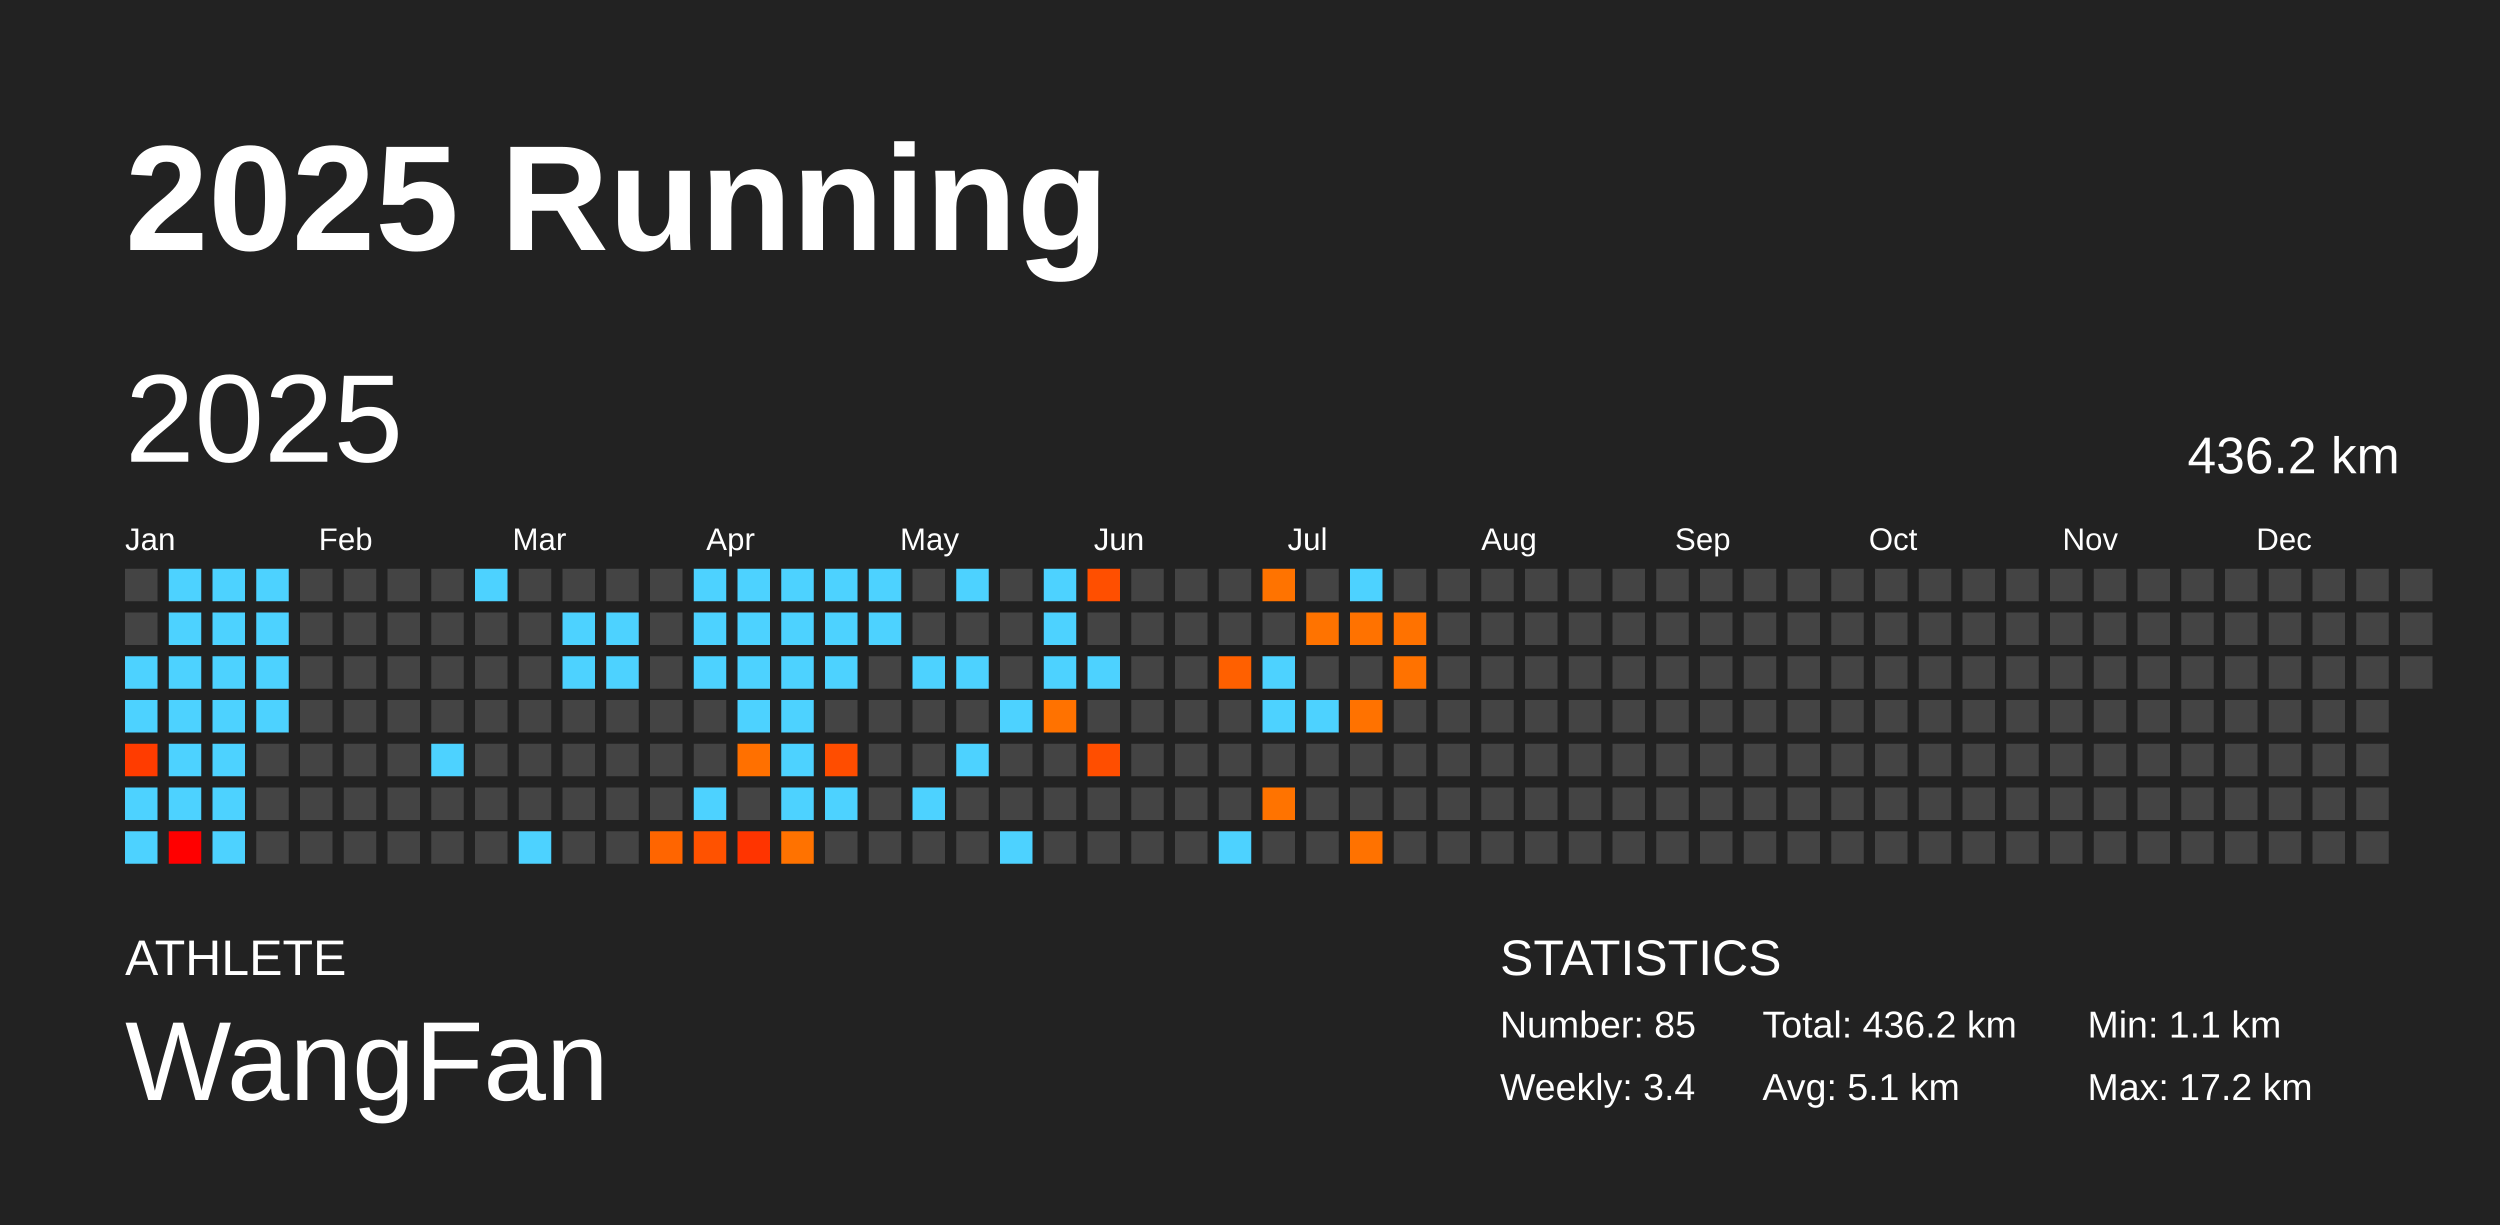
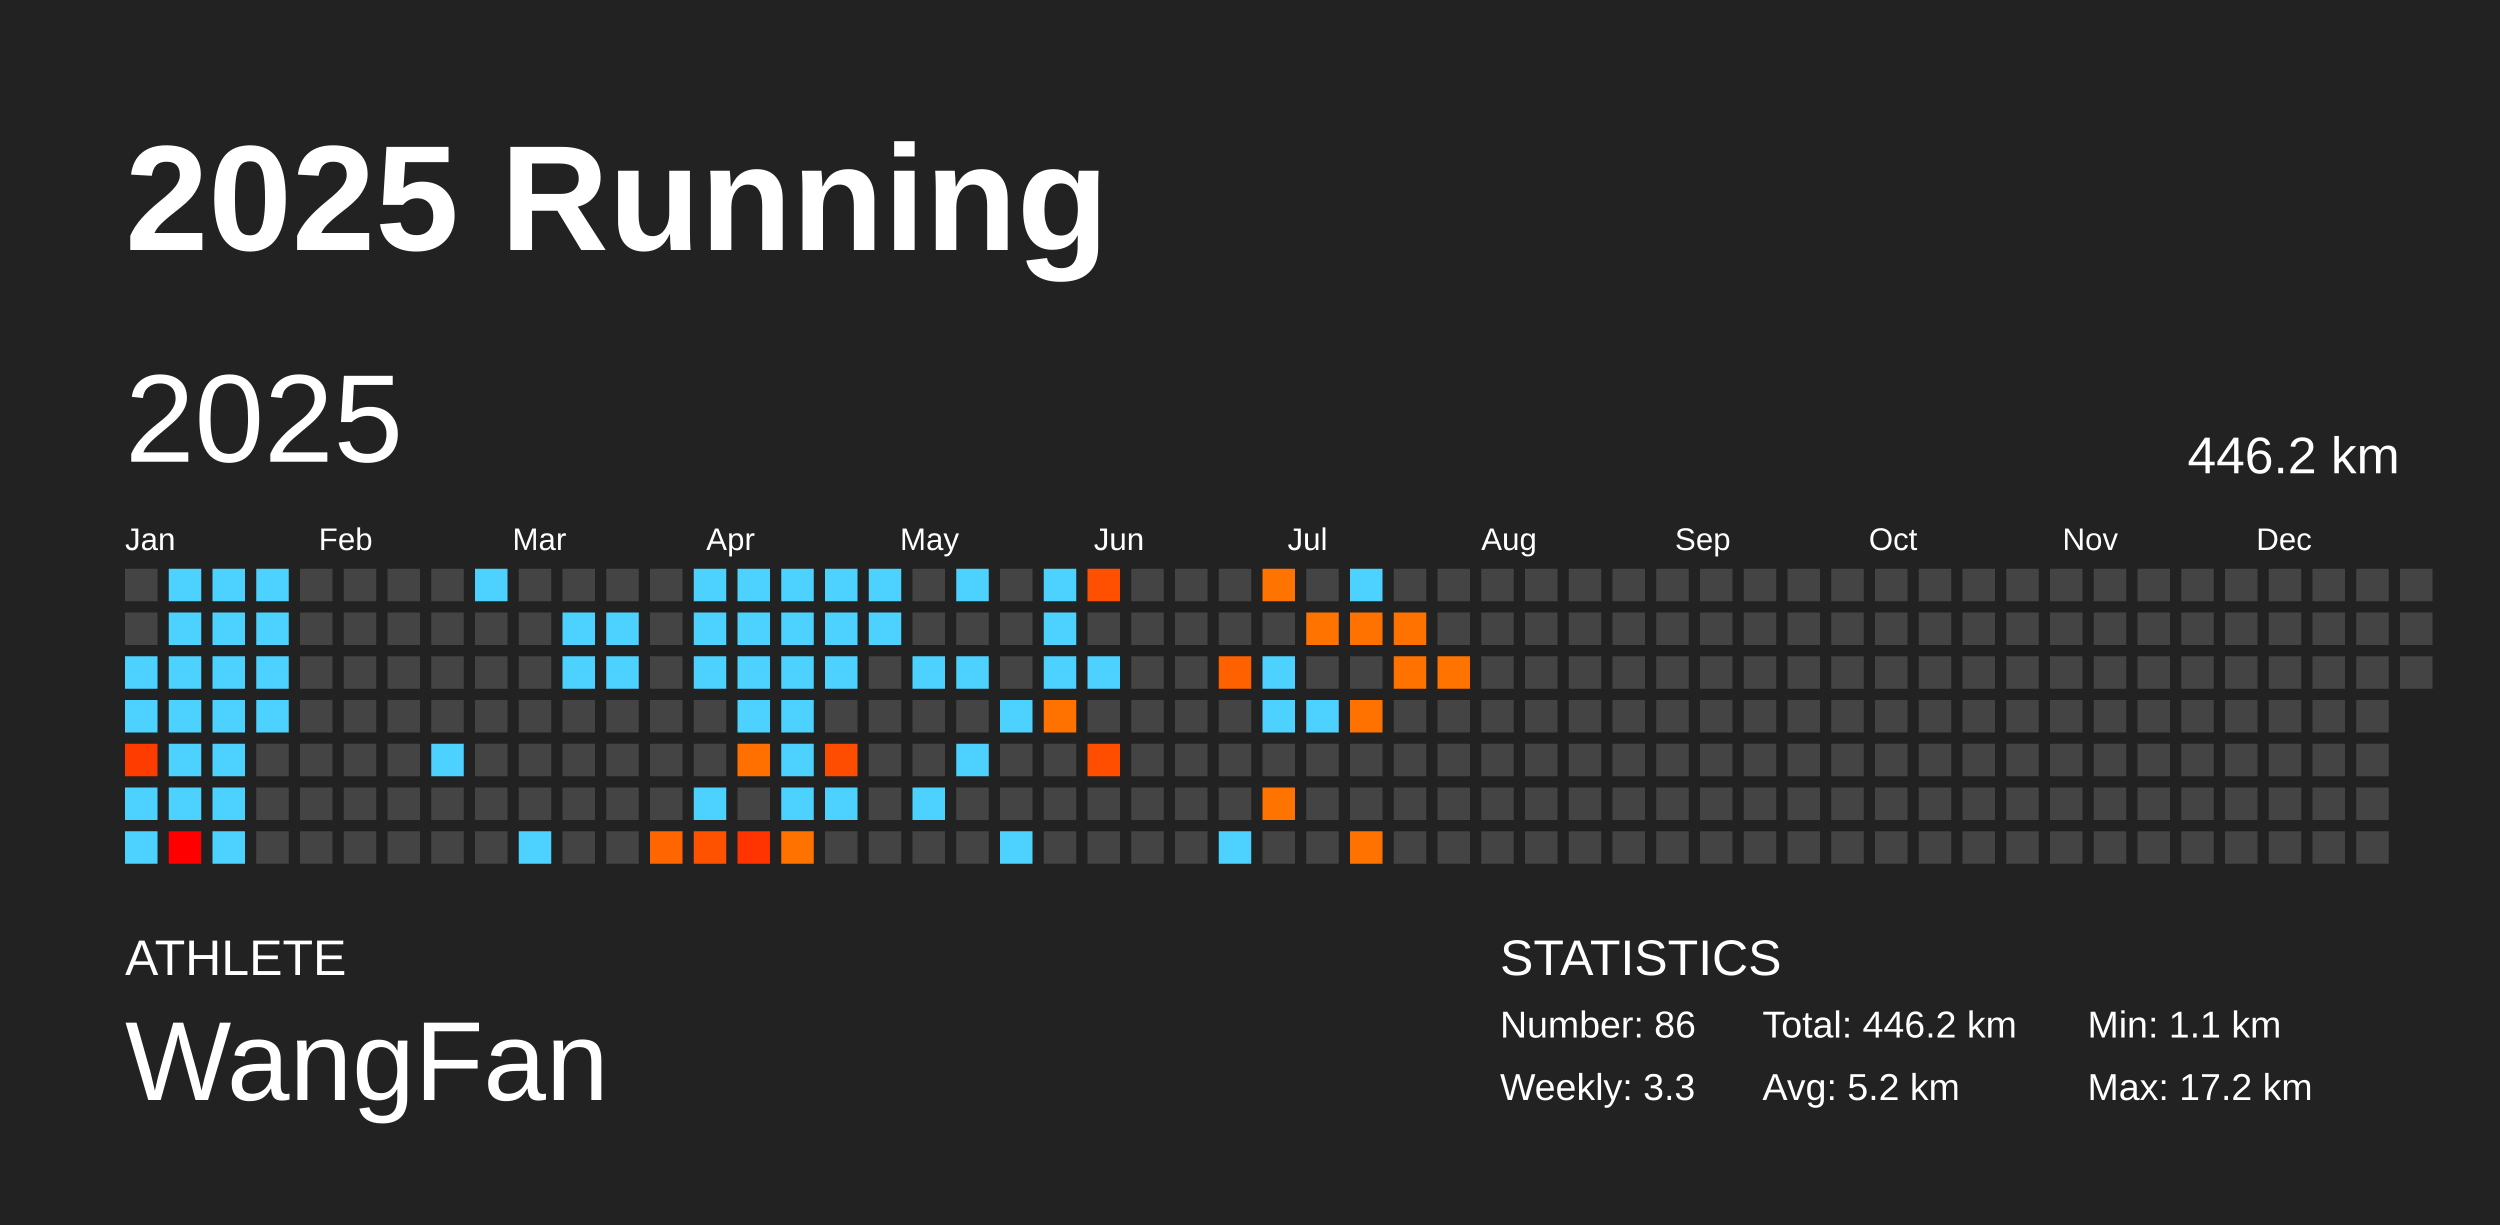
<svg xmlns="http://www.w3.org/2000/svg" baseProfile="full" height="98mm" version="1.1" viewBox="0,0,200,98" width="200mm">
  <defs />
  <rect fill="#222222" height="98" width="200" x="0" y="0" />
  <text fill="#FFFFFF" style="font-size:12px; font-family:Arial; font-weight:bold;" x="10" y="20">2025 Running</text>
  <text fill="#FFFFFF" style="font-size:4px; font-family:Arial" x="10" y="78">ATHLETE</text>
  <text fill="#FFFFFF" style="font-size:9px; font-family:Arial" x="10" y="88">WangFan</text>
  <text fill="#FFFFFF" style="font-size:4px; font-family:Arial" x="120" y="78">STATISTICS</text>
-   <text fill="#FFFFFF" style="font-size:3px; font-family:Arial" x="120" y="83">Number: 85</text>
-   <text fill="#FFFFFF" style="font-size:3px; font-family:Arial" x="120" y="88">Weekly: 3.4</text>
-   <text fill="#FFFFFF" style="font-size:3px; font-family:Arial" x="141" y="83">Total: 436.2 km</text>
-   <text fill="#FFFFFF" style="font-size:3px; font-family:Arial" x="141" y="88">Avg: 5.1 km</text>
+   <text fill="#FFFFFF" style="font-size:3px; font-family:Arial" x="120" y="83">Number: 86</text>
+   <text fill="#FFFFFF" style="font-size:3px; font-family:Arial" x="120" y="88">Weekly: 3.3</text>
+   <text fill="#FFFFFF" style="font-size:3px; font-family:Arial" x="141" y="83">Total: 446.2 km</text>
+   <text fill="#FFFFFF" style="font-size:3px; font-family:Arial" x="141" y="88">Avg: 5.2 km</text>
  <text fill="#FFFFFF" style="font-size:3px; font-family:Arial" x="167" y="83">Min: 1.1 km</text>
  <text fill="#FFFFFF" style="font-size:3px; font-family:Arial" x="167" y="88">Max: 17.2 km</text>
  <text dominant-baseline="hanging" fill="#FFFFFF" style="font-size:10.0px; font-family:Arial;" x="10" y="30">2025</text>
-   <text dominant-baseline="hanging" fill="#FFFFFF" style="font-size:4.125px; font-family:Arial;" x="175" y="35">436.2 km</text>
+   <text dominant-baseline="hanging" fill="#FFFFFF" style="font-size:4.125px; font-family:Arial;" x="175" y="35">446.2 km</text>
  <text fill="#FFFFFF" style="font-size:2.5px; font-family:Arial" x="10.0" y="44">Jan</text>
  <text fill="#FFFFFF" style="font-size:2.5px; font-family:Arial" x="25.5" y="44">Feb</text>
  <text fill="#FFFFFF" style="font-size:2.5px; font-family:Arial" x="41.0" y="44">Mar</text>
  <text fill="#FFFFFF" style="font-size:2.5px; font-family:Arial" x="56.5" y="44">Apr</text>
  <text fill="#FFFFFF" style="font-size:2.5px; font-family:Arial" x="72.0" y="44">May</text>
  <text fill="#FFFFFF" style="font-size:2.5px; font-family:Arial" x="87.5" y="44">Jun</text>
  <text fill="#FFFFFF" style="font-size:2.5px; font-family:Arial" x="103.0" y="44">Jul</text>
  <text fill="#FFFFFF" style="font-size:2.5px; font-family:Arial" x="118.5" y="44">Aug</text>
  <text fill="#FFFFFF" style="font-size:2.5px; font-family:Arial" x="134.0" y="44">Sep</text>
  <text fill="#FFFFFF" style="font-size:2.5px; font-family:Arial" x="149.5" y="44">Oct</text>
  <text fill="#FFFFFF" style="font-size:2.5px; font-family:Arial" x="165.0" y="44">Nov</text>
  <text fill="#FFFFFF" style="font-size:2.5px; font-family:Arial" x="180.5" y="44">Dec</text>
  <rect fill="#444444" height="2.6" width="2.6" x="10.0" y="45.5" />
  <rect fill="#444444" height="2.6" width="2.6" x="10.0" y="49.0" />
  <rect fill="#4dd2ff" height="2.6" width="2.6" x="10.0" y="52.5" />
  <rect fill="#4dd2ff" height="2.6" width="2.6" x="10.0" y="56.0" />
  <rect fill="#ff3c00" height="2.6" width="2.6" x="10.0" y="59.5" />
  <rect fill="#4dd2ff" height="2.6" width="2.6" x="10.0" y="63.0" />
  <rect fill="#4dd2ff" height="2.6" width="2.6" x="10.0" y="66.5" />
  <rect fill="#4dd2ff" height="2.6" width="2.6" x="13.5" y="45.5" />
  <rect fill="#4dd2ff" height="2.6" width="2.6" x="13.5" y="49.0" />
  <rect fill="#4dd2ff" height="2.6" width="2.6" x="13.5" y="52.5" />
  <rect fill="#4dd2ff" height="2.6" width="2.6" x="13.5" y="56.0" />
  <rect fill="#4dd2ff" height="2.6" width="2.6" x="13.5" y="59.5" />
  <rect fill="#4dd2ff" height="2.6" width="2.6" x="13.5" y="63.0" />
  <rect fill="#ff0000" height="2.6" width="2.6" x="13.5" y="66.5" />
  <rect fill="#4dd2ff" height="2.6" width="2.6" x="17.0" y="45.5" />
  <rect fill="#4dd2ff" height="2.6" width="2.6" x="17.0" y="49.0" />
  <rect fill="#4dd2ff" height="2.6" width="2.6" x="17.0" y="52.5" />
  <rect fill="#4dd2ff" height="2.6" width="2.6" x="17.0" y="56.0" />
  <rect fill="#4dd2ff" height="2.6" width="2.6" x="17.0" y="59.5" />
  <rect fill="#4dd2ff" height="2.6" width="2.6" x="17.0" y="63.0" />
  <rect fill="#4dd2ff" height="2.6" width="2.6" x="17.0" y="66.5" />
  <rect fill="#4dd2ff" height="2.6" width="2.6" x="20.5" y="45.5" />
  <rect fill="#4dd2ff" height="2.6" width="2.6" x="20.5" y="49.0" />
  <rect fill="#4dd2ff" height="2.6" width="2.6" x="20.5" y="52.5" />
  <rect fill="#4dd2ff" height="2.6" width="2.6" x="20.5" y="56.0" />
  <rect fill="#444444" height="2.6" width="2.6" x="20.5" y="59.5" />
  <rect fill="#444444" height="2.6" width="2.6" x="20.5" y="63.0" />
  <rect fill="#444444" height="2.6" width="2.6" x="20.5" y="66.5" />
  <rect fill="#444444" height="2.6" width="2.6" x="24.0" y="45.5" />
  <rect fill="#444444" height="2.6" width="2.6" x="24.0" y="49.0" />
  <rect fill="#444444" height="2.6" width="2.6" x="24.0" y="52.5" />
  <rect fill="#444444" height="2.6" width="2.6" x="24.0" y="56.0" />
  <rect fill="#444444" height="2.6" width="2.6" x="24.0" y="59.5" />
  <rect fill="#444444" height="2.6" width="2.6" x="24.0" y="63.0" />
  <rect fill="#444444" height="2.6" width="2.6" x="24.0" y="66.5" />
  <rect fill="#444444" height="2.6" width="2.6" x="27.5" y="45.5" />
  <rect fill="#444444" height="2.6" width="2.6" x="27.5" y="49.0" />
  <rect fill="#444444" height="2.6" width="2.6" x="27.5" y="52.5" />
  <rect fill="#444444" height="2.6" width="2.6" x="27.5" y="56.0" />
  <rect fill="#444444" height="2.6" width="2.6" x="27.5" y="59.5" />
  <rect fill="#444444" height="2.6" width="2.6" x="27.5" y="63.0" />
  <rect fill="#444444" height="2.6" width="2.6" x="27.5" y="66.5" />
  <rect fill="#444444" height="2.6" width="2.6" x="31.0" y="45.5" />
  <rect fill="#444444" height="2.6" width="2.6" x="31.0" y="49.0" />
  <rect fill="#444444" height="2.6" width="2.6" x="31.0" y="52.5" />
  <rect fill="#444444" height="2.6" width="2.6" x="31.0" y="56.0" />
  <rect fill="#444444" height="2.6" width="2.6" x="31.0" y="59.5" />
  <rect fill="#444444" height="2.6" width="2.6" x="31.0" y="63.0" />
  <rect fill="#444444" height="2.6" width="2.6" x="31.0" y="66.5" />
  <rect fill="#444444" height="2.6" width="2.6" x="34.5" y="45.5" />
  <rect fill="#444444" height="2.6" width="2.6" x="34.5" y="49.0" />
  <rect fill="#444444" height="2.6" width="2.6" x="34.5" y="52.5" />
  <rect fill="#444444" height="2.6" width="2.6" x="34.5" y="56.0" />
  <rect fill="#4dd2ff" height="2.6" width="2.6" x="34.5" y="59.5" />
  <rect fill="#444444" height="2.6" width="2.6" x="34.5" y="63.0" />
  <rect fill="#444444" height="2.6" width="2.6" x="34.5" y="66.5" />
  <rect fill="#4dd2ff" height="2.6" width="2.6" x="38.0" y="45.5" />
  <rect fill="#444444" height="2.6" width="2.6" x="38.0" y="49.0" />
  <rect fill="#444444" height="2.6" width="2.6" x="38.0" y="52.5" />
  <rect fill="#444444" height="2.6" width="2.6" x="38.0" y="56.0" />
  <rect fill="#444444" height="2.6" width="2.6" x="38.0" y="59.5" />
  <rect fill="#444444" height="2.6" width="2.6" x="38.0" y="63.0" />
  <rect fill="#444444" height="2.6" width="2.6" x="38.0" y="66.5" />
  <rect fill="#444444" height="2.6" width="2.6" x="41.5" y="45.5" />
  <rect fill="#444444" height="2.6" width="2.6" x="41.5" y="49.0" />
  <rect fill="#444444" height="2.6" width="2.6" x="41.5" y="52.5" />
  <rect fill="#444444" height="2.6" width="2.6" x="41.5" y="56.0" />
  <rect fill="#444444" height="2.6" width="2.6" x="41.5" y="59.5" />
  <rect fill="#444444" height="2.6" width="2.6" x="41.5" y="63.0" />
  <rect fill="#4dd2ff" height="2.6" width="2.6" x="41.5" y="66.5" />
  <rect fill="#444444" height="2.6" width="2.6" x="45.0" y="45.5" />
  <rect fill="#4dd2ff" height="2.6" width="2.6" x="45.0" y="49.0" />
  <rect fill="#4dd2ff" height="2.6" width="2.6" x="45.0" y="52.5" />
  <rect fill="#444444" height="2.6" width="2.6" x="45.0" y="56.0" />
  <rect fill="#444444" height="2.6" width="2.6" x="45.0" y="59.5" />
  <rect fill="#444444" height="2.6" width="2.6" x="45.0" y="63.0" />
  <rect fill="#444444" height="2.6" width="2.6" x="45.0" y="66.5" />
  <rect fill="#444444" height="2.6" width="2.6" x="48.5" y="45.5" />
  <rect fill="#4dd2ff" height="2.6" width="2.6" x="48.5" y="49.0" />
  <rect fill="#4dd2ff" height="2.6" width="2.6" x="48.5" y="52.5" />
  <rect fill="#444444" height="2.6" width="2.6" x="48.5" y="56.0" />
  <rect fill="#444444" height="2.6" width="2.6" x="48.5" y="59.5" />
  <rect fill="#444444" height="2.6" width="2.6" x="48.5" y="63.0" />
  <rect fill="#444444" height="2.6" width="2.6" x="48.5" y="66.5" />
  <rect fill="#444444" height="2.6" width="2.6" x="52.0" y="45.5" />
  <rect fill="#444444" height="2.6" width="2.6" x="52.0" y="49.0" />
  <rect fill="#444444" height="2.6" width="2.6" x="52.0" y="52.5" />
  <rect fill="#444444" height="2.6" width="2.6" x="52.0" y="56.0" />
  <rect fill="#444444" height="2.6" width="2.6" x="52.0" y="59.5" />
  <rect fill="#444444" height="2.6" width="2.6" x="52.0" y="63.0" />
  <rect fill="#ff6500" height="2.6" width="2.6" x="52.0" y="66.5" />
  <rect fill="#4dd2ff" height="2.6" width="2.6" x="55.5" y="45.5" />
  <rect fill="#4dd2ff" height="2.6" width="2.6" x="55.5" y="49.0" />
  <rect fill="#4dd2ff" height="2.6" width="2.6" x="55.5" y="52.5" />
  <rect fill="#444444" height="2.6" width="2.6" x="55.5" y="56.0" />
  <rect fill="#444444" height="2.6" width="2.6" x="55.5" y="59.5" />
  <rect fill="#4dd2ff" height="2.6" width="2.6" x="55.5" y="63.0" />
  <rect fill="#ff5200" height="2.6" width="2.6" x="55.5" y="66.5" />
  <rect fill="#4dd2ff" height="2.6" width="2.6" x="59.0" y="45.5" />
  <rect fill="#4dd2ff" height="2.6" width="2.6" x="59.0" y="49.0" />
  <rect fill="#4dd2ff" height="2.6" width="2.6" x="59.0" y="52.5" />
  <rect fill="#4dd2ff" height="2.6" width="2.6" x="59.0" y="56.0" />
  <rect fill="#ff7000" height="2.6" width="2.6" x="59.0" y="59.5" />
  <rect fill="#444444" height="2.6" width="2.6" x="59.0" y="63.0" />
  <rect fill="#ff3400" height="2.6" width="2.6" x="59.0" y="66.5" />
  <rect fill="#4dd2ff" height="2.6" width="2.6" x="62.5" y="45.5" />
  <rect fill="#4dd2ff" height="2.6" width="2.6" x="62.5" y="49.0" />
  <rect fill="#4dd2ff" height="2.6" width="2.6" x="62.5" y="52.5" />
  <rect fill="#4dd2ff" height="2.6" width="2.6" x="62.5" y="56.0" />
  <rect fill="#4dd2ff" height="2.6" width="2.6" x="62.5" y="59.5" />
  <rect fill="#4dd2ff" height="2.6" width="2.6" x="62.5" y="63.0" />
  <rect fill="#ff7200" height="2.6" width="2.6" x="62.5" y="66.5" />
  <rect fill="#4dd2ff" height="2.6" width="2.6" x="66.0" y="45.5" />
  <rect fill="#4dd2ff" height="2.6" width="2.6" x="66.0" y="49.0" />
  <rect fill="#4dd2ff" height="2.6" width="2.6" x="66.0" y="52.5" />
  <rect fill="#444444" height="2.6" width="2.6" x="66.0" y="56.0" />
  <rect fill="#ff4d00" height="2.6" width="2.6" x="66.0" y="59.5" />
  <rect fill="#4dd2ff" height="2.6" width="2.6" x="66.0" y="63.0" />
  <rect fill="#444444" height="2.6" width="2.6" x="66.0" y="66.5" />
  <rect fill="#4dd2ff" height="2.6" width="2.6" x="69.5" y="45.5" />
  <rect fill="#4dd2ff" height="2.6" width="2.6" x="69.5" y="49.0" />
  <rect fill="#444444" height="2.6" width="2.6" x="69.5" y="52.5" />
  <rect fill="#444444" height="2.6" width="2.6" x="69.5" y="56.0" />
  <rect fill="#444444" height="2.6" width="2.6" x="69.5" y="59.5" />
  <rect fill="#444444" height="2.6" width="2.6" x="69.5" y="63.0" />
  <rect fill="#444444" height="2.6" width="2.6" x="69.5" y="66.5" />
  <rect fill="#444444" height="2.6" width="2.6" x="73.0" y="45.5" />
  <rect fill="#444444" height="2.6" width="2.6" x="73.0" y="49.0" />
  <rect fill="#4dd2ff" height="2.6" width="2.6" x="73.0" y="52.5" />
  <rect fill="#444444" height="2.6" width="2.6" x="73.0" y="56.0" />
  <rect fill="#444444" height="2.6" width="2.6" x="73.0" y="59.5" />
  <rect fill="#4dd2ff" height="2.6" width="2.6" x="73.0" y="63.0" />
  <rect fill="#444444" height="2.6" width="2.6" x="73.0" y="66.5" />
  <rect fill="#4dd2ff" height="2.6" width="2.6" x="76.5" y="45.5" />
  <rect fill="#444444" height="2.6" width="2.6" x="76.5" y="49.0" />
  <rect fill="#4dd2ff" height="2.6" width="2.6" x="76.5" y="52.5" />
  <rect fill="#444444" height="2.6" width="2.6" x="76.5" y="56.0" />
  <rect fill="#4dd2ff" height="2.6" width="2.6" x="76.5" y="59.5" />
  <rect fill="#444444" height="2.6" width="2.6" x="76.5" y="63.0" />
  <rect fill="#444444" height="2.6" width="2.6" x="76.5" y="66.5" />
  <rect fill="#444444" height="2.6" width="2.6" x="80.0" y="45.5" />
  <rect fill="#444444" height="2.6" width="2.6" x="80.0" y="49.0" />
  <rect fill="#444444" height="2.6" width="2.6" x="80.0" y="52.5" />
  <rect fill="#4dd2ff" height="2.6" width="2.6" x="80.0" y="56.0" />
  <rect fill="#444444" height="2.6" width="2.6" x="80.0" y="59.5" />
  <rect fill="#444444" height="2.6" width="2.6" x="80.0" y="63.0" />
  <rect fill="#4dd2ff" height="2.6" width="2.6" x="80.0" y="66.5" />
  <rect fill="#4dd2ff" height="2.6" width="2.6" x="83.5" y="45.5" />
  <rect fill="#4dd2ff" height="2.6" width="2.6" x="83.5" y="49.0" />
  <rect fill="#4dd2ff" height="2.6" width="2.6" x="83.5" y="52.5" />
  <rect fill="#ff7200" height="2.6" width="2.6" x="83.5" y="56.0" />
  <rect fill="#444444" height="2.6" width="2.6" x="83.5" y="59.5" />
  <rect fill="#444444" height="2.6" width="2.6" x="83.5" y="63.0" />
  <rect fill="#444444" height="2.6" width="2.6" x="83.5" y="66.5" />
  <rect fill="#ff4f00" height="2.6" width="2.6" x="87.0" y="45.5" />
  <rect fill="#444444" height="2.6" width="2.6" x="87.0" y="49.0" />
  <rect fill="#4dd2ff" height="2.6" width="2.6" x="87.0" y="52.5" />
  <rect fill="#444444" height="2.6" width="2.6" x="87.0" y="56.0" />
  <rect fill="#ff4e00" height="2.6" width="2.6" x="87.0" y="59.5" />
  <rect fill="#444444" height="2.6" width="2.6" x="87.0" y="63.0" />
  <rect fill="#444444" height="2.6" width="2.6" x="87.0" y="66.5" />
  <rect fill="#444444" height="2.6" width="2.6" x="90.5" y="45.5" />
  <rect fill="#444444" height="2.6" width="2.6" x="90.5" y="49.0" />
  <rect fill="#444444" height="2.6" width="2.6" x="90.5" y="52.5" />
  <rect fill="#444444" height="2.6" width="2.6" x="90.5" y="56.0" />
  <rect fill="#444444" height="2.6" width="2.6" x="90.5" y="59.5" />
  <rect fill="#444444" height="2.6" width="2.6" x="90.5" y="63.0" />
  <rect fill="#444444" height="2.6" width="2.6" x="90.5" y="66.5" />
  <rect fill="#444444" height="2.6" width="2.6" x="94.0" y="45.5" />
  <rect fill="#444444" height="2.6" width="2.6" x="94.0" y="49.0" />
  <rect fill="#444444" height="2.6" width="2.6" x="94.0" y="52.5" />
  <rect fill="#444444" height="2.6" width="2.6" x="94.0" y="56.0" />
  <rect fill="#444444" height="2.6" width="2.6" x="94.0" y="59.5" />
  <rect fill="#444444" height="2.6" width="2.6" x="94.0" y="63.0" />
  <rect fill="#444444" height="2.6" width="2.6" x="94.0" y="66.5" />
  <rect fill="#444444" height="2.6" width="2.6" x="97.5" y="45.5" />
  <rect fill="#444444" height="2.6" width="2.6" x="97.5" y="49.0" />
  <rect fill="#ff6000" height="2.6" width="2.6" x="97.5" y="52.5" />
  <rect fill="#444444" height="2.6" width="2.6" x="97.5" y="56.0" />
  <rect fill="#444444" height="2.6" width="2.6" x="97.5" y="59.5" />
  <rect fill="#444444" height="2.6" width="2.6" x="97.5" y="63.0" />
  <rect fill="#4dd2ff" height="2.6" width="2.6" x="97.5" y="66.5" />
  <rect fill="#ff7300" height="2.6" width="2.6" x="101.0" y="45.5" />
  <rect fill="#444444" height="2.6" width="2.6" x="101.0" y="49.0" />
  <rect fill="#4dd2ff" height="2.6" width="2.6" x="101.0" y="52.5" />
  <rect fill="#4dd2ff" height="2.6" width="2.6" x="101.0" y="56.0" />
  <rect fill="#444444" height="2.6" width="2.6" x="101.0" y="59.5" />
  <rect fill="#ff7300" height="2.6" width="2.6" x="101.0" y="63.0" />
  <rect fill="#444444" height="2.6" width="2.6" x="101.0" y="66.5" />
  <rect fill="#444444" height="2.6" width="2.6" x="104.5" y="45.5" />
  <rect fill="#ff7300" height="2.6" width="2.6" x="104.5" y="49.0" />
  <rect fill="#444444" height="2.6" width="2.6" x="104.5" y="52.5" />
  <rect fill="#4dd2ff" height="2.6" width="2.6" x="104.5" y="56.0" />
  <rect fill="#444444" height="2.6" width="2.6" x="104.5" y="59.5" />
  <rect fill="#444444" height="2.6" width="2.6" x="104.5" y="63.0" />
  <rect fill="#444444" height="2.6" width="2.6" x="104.5" y="66.5" />
  <rect fill="#4dd2ff" height="2.6" width="2.6" x="108.0" y="45.5" />
  <rect fill="#ff7200" height="2.6" width="2.6" x="108.0" y="49.0" />
  <rect fill="#444444" height="2.6" width="2.6" x="108.0" y="52.5" />
  <rect fill="#ff7200" height="2.6" width="2.6" x="108.0" y="56.0" />
  <rect fill="#444444" height="2.6" width="2.6" x="108.0" y="59.5" />
  <rect fill="#444444" height="2.6" width="2.6" x="108.0" y="63.0" />
  <rect fill="#ff7200" height="2.6" width="2.6" x="108.0" y="66.5" />
  <rect fill="#444444" height="2.6" width="2.6" x="111.5" y="45.5" />
  <rect fill="#ff7200" height="2.6" width="2.6" x="111.5" y="49.0" />
  <rect fill="#ff7200" height="2.6" width="2.6" x="111.5" y="52.5" />
  <rect fill="#444444" height="2.6" width="2.6" x="111.5" y="56.0" />
  <rect fill="#444444" height="2.6" width="2.6" x="111.5" y="59.5" />
  <rect fill="#444444" height="2.6" width="2.6" x="111.5" y="63.0" />
  <rect fill="#444444" height="2.6" width="2.6" x="111.5" y="66.5" />
  <rect fill="#444444" height="2.6" width="2.6" x="115.0" y="45.5" />
  <rect fill="#444444" height="2.6" width="2.6" x="115.0" y="49.0" />
-   <rect fill="#444444" height="2.6" width="2.6" x="115.0" y="52.5" />
+   <rect fill="#ff7300" height="2.6" width="2.6" x="115.0" y="52.5" />
  <rect fill="#444444" height="2.6" width="2.6" x="115.0" y="56.0" />
  <rect fill="#444444" height="2.6" width="2.6" x="115.0" y="59.5" />
  <rect fill="#444444" height="2.6" width="2.6" x="115.0" y="63.0" />
  <rect fill="#444444" height="2.6" width="2.6" x="115.0" y="66.5" />
  <rect fill="#444444" height="2.6" width="2.6" x="118.5" y="45.5" />
  <rect fill="#444444" height="2.6" width="2.6" x="118.5" y="49.0" />
  <rect fill="#444444" height="2.6" width="2.6" x="118.5" y="52.5" />
  <rect fill="#444444" height="2.6" width="2.6" x="118.5" y="56.0" />
  <rect fill="#444444" height="2.6" width="2.6" x="118.5" y="59.5" />
  <rect fill="#444444" height="2.6" width="2.6" x="118.5" y="63.0" />
  <rect fill="#444444" height="2.6" width="2.6" x="118.5" y="66.5" />
  <rect fill="#444444" height="2.6" width="2.6" x="122.0" y="45.5" />
  <rect fill="#444444" height="2.6" width="2.6" x="122.0" y="49.0" />
  <rect fill="#444444" height="2.6" width="2.6" x="122.0" y="52.5" />
  <rect fill="#444444" height="2.6" width="2.6" x="122.0" y="56.0" />
  <rect fill="#444444" height="2.6" width="2.6" x="122.0" y="59.5" />
  <rect fill="#444444" height="2.6" width="2.6" x="122.0" y="63.0" />
  <rect fill="#444444" height="2.6" width="2.6" x="122.0" y="66.5" />
  <rect fill="#444444" height="2.6" width="2.6" x="125.5" y="45.5" />
  <rect fill="#444444" height="2.6" width="2.6" x="125.5" y="49.0" />
  <rect fill="#444444" height="2.6" width="2.6" x="125.5" y="52.5" />
  <rect fill="#444444" height="2.6" width="2.6" x="125.5" y="56.0" />
  <rect fill="#444444" height="2.6" width="2.6" x="125.5" y="59.5" />
  <rect fill="#444444" height="2.6" width="2.6" x="125.5" y="63.0" />
  <rect fill="#444444" height="2.6" width="2.6" x="125.5" y="66.5" />
  <rect fill="#444444" height="2.6" width="2.6" x="129.0" y="45.5" />
  <rect fill="#444444" height="2.6" width="2.6" x="129.0" y="49.0" />
  <rect fill="#444444" height="2.6" width="2.6" x="129.0" y="52.5" />
  <rect fill="#444444" height="2.6" width="2.6" x="129.0" y="56.0" />
  <rect fill="#444444" height="2.6" width="2.6" x="129.0" y="59.5" />
  <rect fill="#444444" height="2.6" width="2.6" x="129.0" y="63.0" />
  <rect fill="#444444" height="2.6" width="2.6" x="129.0" y="66.5" />
  <rect fill="#444444" height="2.6" width="2.6" x="132.5" y="45.5" />
  <rect fill="#444444" height="2.6" width="2.6" x="132.5" y="49.0" />
  <rect fill="#444444" height="2.6" width="2.6" x="132.5" y="52.5" />
  <rect fill="#444444" height="2.6" width="2.6" x="132.5" y="56.0" />
  <rect fill="#444444" height="2.6" width="2.6" x="132.5" y="59.5" />
  <rect fill="#444444" height="2.6" width="2.6" x="132.5" y="63.0" />
  <rect fill="#444444" height="2.6" width="2.6" x="132.5" y="66.5" />
  <rect fill="#444444" height="2.6" width="2.6" x="136.0" y="45.5" />
  <rect fill="#444444" height="2.6" width="2.6" x="136.0" y="49.0" />
  <rect fill="#444444" height="2.6" width="2.6" x="136.0" y="52.5" />
  <rect fill="#444444" height="2.6" width="2.6" x="136.0" y="56.0" />
  <rect fill="#444444" height="2.6" width="2.6" x="136.0" y="59.5" />
  <rect fill="#444444" height="2.6" width="2.6" x="136.0" y="63.0" />
  <rect fill="#444444" height="2.6" width="2.6" x="136.0" y="66.5" />
  <rect fill="#444444" height="2.6" width="2.6" x="139.5" y="45.5" />
  <rect fill="#444444" height="2.6" width="2.6" x="139.5" y="49.0" />
  <rect fill="#444444" height="2.6" width="2.6" x="139.5" y="52.5" />
  <rect fill="#444444" height="2.6" width="2.6" x="139.5" y="56.0" />
  <rect fill="#444444" height="2.6" width="2.6" x="139.5" y="59.5" />
  <rect fill="#444444" height="2.6" width="2.6" x="139.5" y="63.0" />
  <rect fill="#444444" height="2.6" width="2.6" x="139.5" y="66.5" />
  <rect fill="#444444" height="2.6" width="2.6" x="143.0" y="45.5" />
  <rect fill="#444444" height="2.6" width="2.6" x="143.0" y="49.0" />
  <rect fill="#444444" height="2.6" width="2.6" x="143.0" y="52.5" />
  <rect fill="#444444" height="2.6" width="2.6" x="143.0" y="56.0" />
  <rect fill="#444444" height="2.6" width="2.6" x="143.0" y="59.5" />
  <rect fill="#444444" height="2.6" width="2.6" x="143.0" y="63.0" />
  <rect fill="#444444" height="2.6" width="2.6" x="143.0" y="66.5" />
  <rect fill="#444444" height="2.6" width="2.6" x="146.5" y="45.5" />
  <rect fill="#444444" height="2.6" width="2.6" x="146.5" y="49.0" />
  <rect fill="#444444" height="2.6" width="2.6" x="146.5" y="52.5" />
  <rect fill="#444444" height="2.6" width="2.6" x="146.5" y="56.0" />
  <rect fill="#444444" height="2.6" width="2.6" x="146.5" y="59.5" />
  <rect fill="#444444" height="2.6" width="2.6" x="146.5" y="63.0" />
  <rect fill="#444444" height="2.6" width="2.6" x="146.5" y="66.5" />
  <rect fill="#444444" height="2.6" width="2.6" x="150.0" y="45.5" />
  <rect fill="#444444" height="2.6" width="2.6" x="150.0" y="49.0" />
  <rect fill="#444444" height="2.6" width="2.6" x="150.0" y="52.5" />
  <rect fill="#444444" height="2.6" width="2.6" x="150.0" y="56.0" />
  <rect fill="#444444" height="2.6" width="2.6" x="150.0" y="59.5" />
  <rect fill="#444444" height="2.6" width="2.6" x="150.0" y="63.0" />
  <rect fill="#444444" height="2.6" width="2.6" x="150.0" y="66.5" />
  <rect fill="#444444" height="2.6" width="2.6" x="153.5" y="45.5" />
  <rect fill="#444444" height="2.6" width="2.6" x="153.5" y="49.0" />
  <rect fill="#444444" height="2.6" width="2.6" x="153.5" y="52.5" />
  <rect fill="#444444" height="2.6" width="2.6" x="153.5" y="56.0" />
  <rect fill="#444444" height="2.6" width="2.6" x="153.5" y="59.5" />
  <rect fill="#444444" height="2.6" width="2.6" x="153.5" y="63.0" />
  <rect fill="#444444" height="2.6" width="2.6" x="153.5" y="66.5" />
  <rect fill="#444444" height="2.6" width="2.6" x="157.0" y="45.5" />
  <rect fill="#444444" height="2.6" width="2.6" x="157.0" y="49.0" />
  <rect fill="#444444" height="2.6" width="2.6" x="157.0" y="52.5" />
  <rect fill="#444444" height="2.6" width="2.6" x="157.0" y="56.0" />
  <rect fill="#444444" height="2.6" width="2.6" x="157.0" y="59.5" />
  <rect fill="#444444" height="2.6" width="2.6" x="157.0" y="63.0" />
  <rect fill="#444444" height="2.6" width="2.6" x="157.0" y="66.5" />
  <rect fill="#444444" height="2.6" width="2.6" x="160.5" y="45.5" />
  <rect fill="#444444" height="2.6" width="2.6" x="160.5" y="49.0" />
  <rect fill="#444444" height="2.6" width="2.6" x="160.5" y="52.5" />
  <rect fill="#444444" height="2.6" width="2.6" x="160.5" y="56.0" />
  <rect fill="#444444" height="2.6" width="2.6" x="160.5" y="59.5" />
  <rect fill="#444444" height="2.6" width="2.6" x="160.5" y="63.0" />
  <rect fill="#444444" height="2.6" width="2.6" x="160.5" y="66.5" />
  <rect fill="#444444" height="2.6" width="2.6" x="164.0" y="45.5" />
  <rect fill="#444444" height="2.6" width="2.6" x="164.0" y="49.0" />
  <rect fill="#444444" height="2.6" width="2.6" x="164.0" y="52.5" />
  <rect fill="#444444" height="2.6" width="2.6" x="164.0" y="56.0" />
  <rect fill="#444444" height="2.6" width="2.6" x="164.0" y="59.5" />
  <rect fill="#444444" height="2.6" width="2.6" x="164.0" y="63.0" />
  <rect fill="#444444" height="2.6" width="2.6" x="164.0" y="66.5" />
  <rect fill="#444444" height="2.6" width="2.6" x="167.5" y="45.5" />
  <rect fill="#444444" height="2.6" width="2.6" x="167.5" y="49.0" />
  <rect fill="#444444" height="2.6" width="2.6" x="167.5" y="52.5" />
  <rect fill="#444444" height="2.6" width="2.6" x="167.5" y="56.0" />
  <rect fill="#444444" height="2.6" width="2.6" x="167.5" y="59.5" />
  <rect fill="#444444" height="2.6" width="2.6" x="167.5" y="63.0" />
  <rect fill="#444444" height="2.6" width="2.6" x="167.5" y="66.5" />
  <rect fill="#444444" height="2.6" width="2.6" x="171.0" y="45.5" />
  <rect fill="#444444" height="2.6" width="2.6" x="171.0" y="49.0" />
  <rect fill="#444444" height="2.6" width="2.6" x="171.0" y="52.5" />
  <rect fill="#444444" height="2.6" width="2.6" x="171.0" y="56.0" />
  <rect fill="#444444" height="2.6" width="2.6" x="171.0" y="59.5" />
  <rect fill="#444444" height="2.6" width="2.6" x="171.0" y="63.0" />
  <rect fill="#444444" height="2.6" width="2.6" x="171.0" y="66.5" />
  <rect fill="#444444" height="2.6" width="2.6" x="174.5" y="45.5" />
  <rect fill="#444444" height="2.6" width="2.6" x="174.5" y="49.0" />
  <rect fill="#444444" height="2.6" width="2.6" x="174.5" y="52.5" />
  <rect fill="#444444" height="2.6" width="2.6" x="174.5" y="56.0" />
  <rect fill="#444444" height="2.6" width="2.6" x="174.5" y="59.5" />
  <rect fill="#444444" height="2.6" width="2.6" x="174.5" y="63.0" />
  <rect fill="#444444" height="2.6" width="2.6" x="174.5" y="66.5" />
  <rect fill="#444444" height="2.6" width="2.6" x="178.0" y="45.5" />
  <rect fill="#444444" height="2.6" width="2.6" x="178.0" y="49.0" />
  <rect fill="#444444" height="2.6" width="2.6" x="178.0" y="52.5" />
  <rect fill="#444444" height="2.6" width="2.6" x="178.0" y="56.0" />
  <rect fill="#444444" height="2.6" width="2.6" x="178.0" y="59.5" />
  <rect fill="#444444" height="2.6" width="2.6" x="178.0" y="63.0" />
  <rect fill="#444444" height="2.6" width="2.6" x="178.0" y="66.5" />
  <rect fill="#444444" height="2.6" width="2.6" x="181.5" y="45.5" />
  <rect fill="#444444" height="2.6" width="2.6" x="181.5" y="49.0" />
  <rect fill="#444444" height="2.6" width="2.6" x="181.5" y="52.5" />
  <rect fill="#444444" height="2.6" width="2.6" x="181.5" y="56.0" />
  <rect fill="#444444" height="2.6" width="2.6" x="181.5" y="59.5" />
  <rect fill="#444444" height="2.6" width="2.6" x="181.5" y="63.0" />
  <rect fill="#444444" height="2.6" width="2.6" x="181.5" y="66.5" />
  <rect fill="#444444" height="2.6" width="2.6" x="185.0" y="45.5" />
  <rect fill="#444444" height="2.6" width="2.6" x="185.0" y="49.0" />
  <rect fill="#444444" height="2.6" width="2.6" x="185.0" y="52.5" />
  <rect fill="#444444" height="2.6" width="2.6" x="185.0" y="56.0" />
  <rect fill="#444444" height="2.6" width="2.6" x="185.0" y="59.5" />
  <rect fill="#444444" height="2.6" width="2.6" x="185.0" y="63.0" />
  <rect fill="#444444" height="2.6" width="2.6" x="185.0" y="66.5" />
  <rect fill="#444444" height="2.6" width="2.6" x="188.5" y="45.5" />
  <rect fill="#444444" height="2.6" width="2.6" x="188.5" y="49.0" />
  <rect fill="#444444" height="2.6" width="2.6" x="188.5" y="52.5" />
  <rect fill="#444444" height="2.6" width="2.6" x="188.5" y="56.0" />
  <rect fill="#444444" height="2.6" width="2.6" x="188.5" y="59.5" />
  <rect fill="#444444" height="2.6" width="2.6" x="188.5" y="63.0" />
  <rect fill="#444444" height="2.6" width="2.6" x="188.5" y="66.5" />
  <rect fill="#444444" height="2.6" width="2.6" x="192.0" y="45.5" />
  <rect fill="#444444" height="2.6" width="2.6" x="192.0" y="49.0" />
  <rect fill="#444444" height="2.6" width="2.6" x="192.0" y="52.5" />
</svg>
